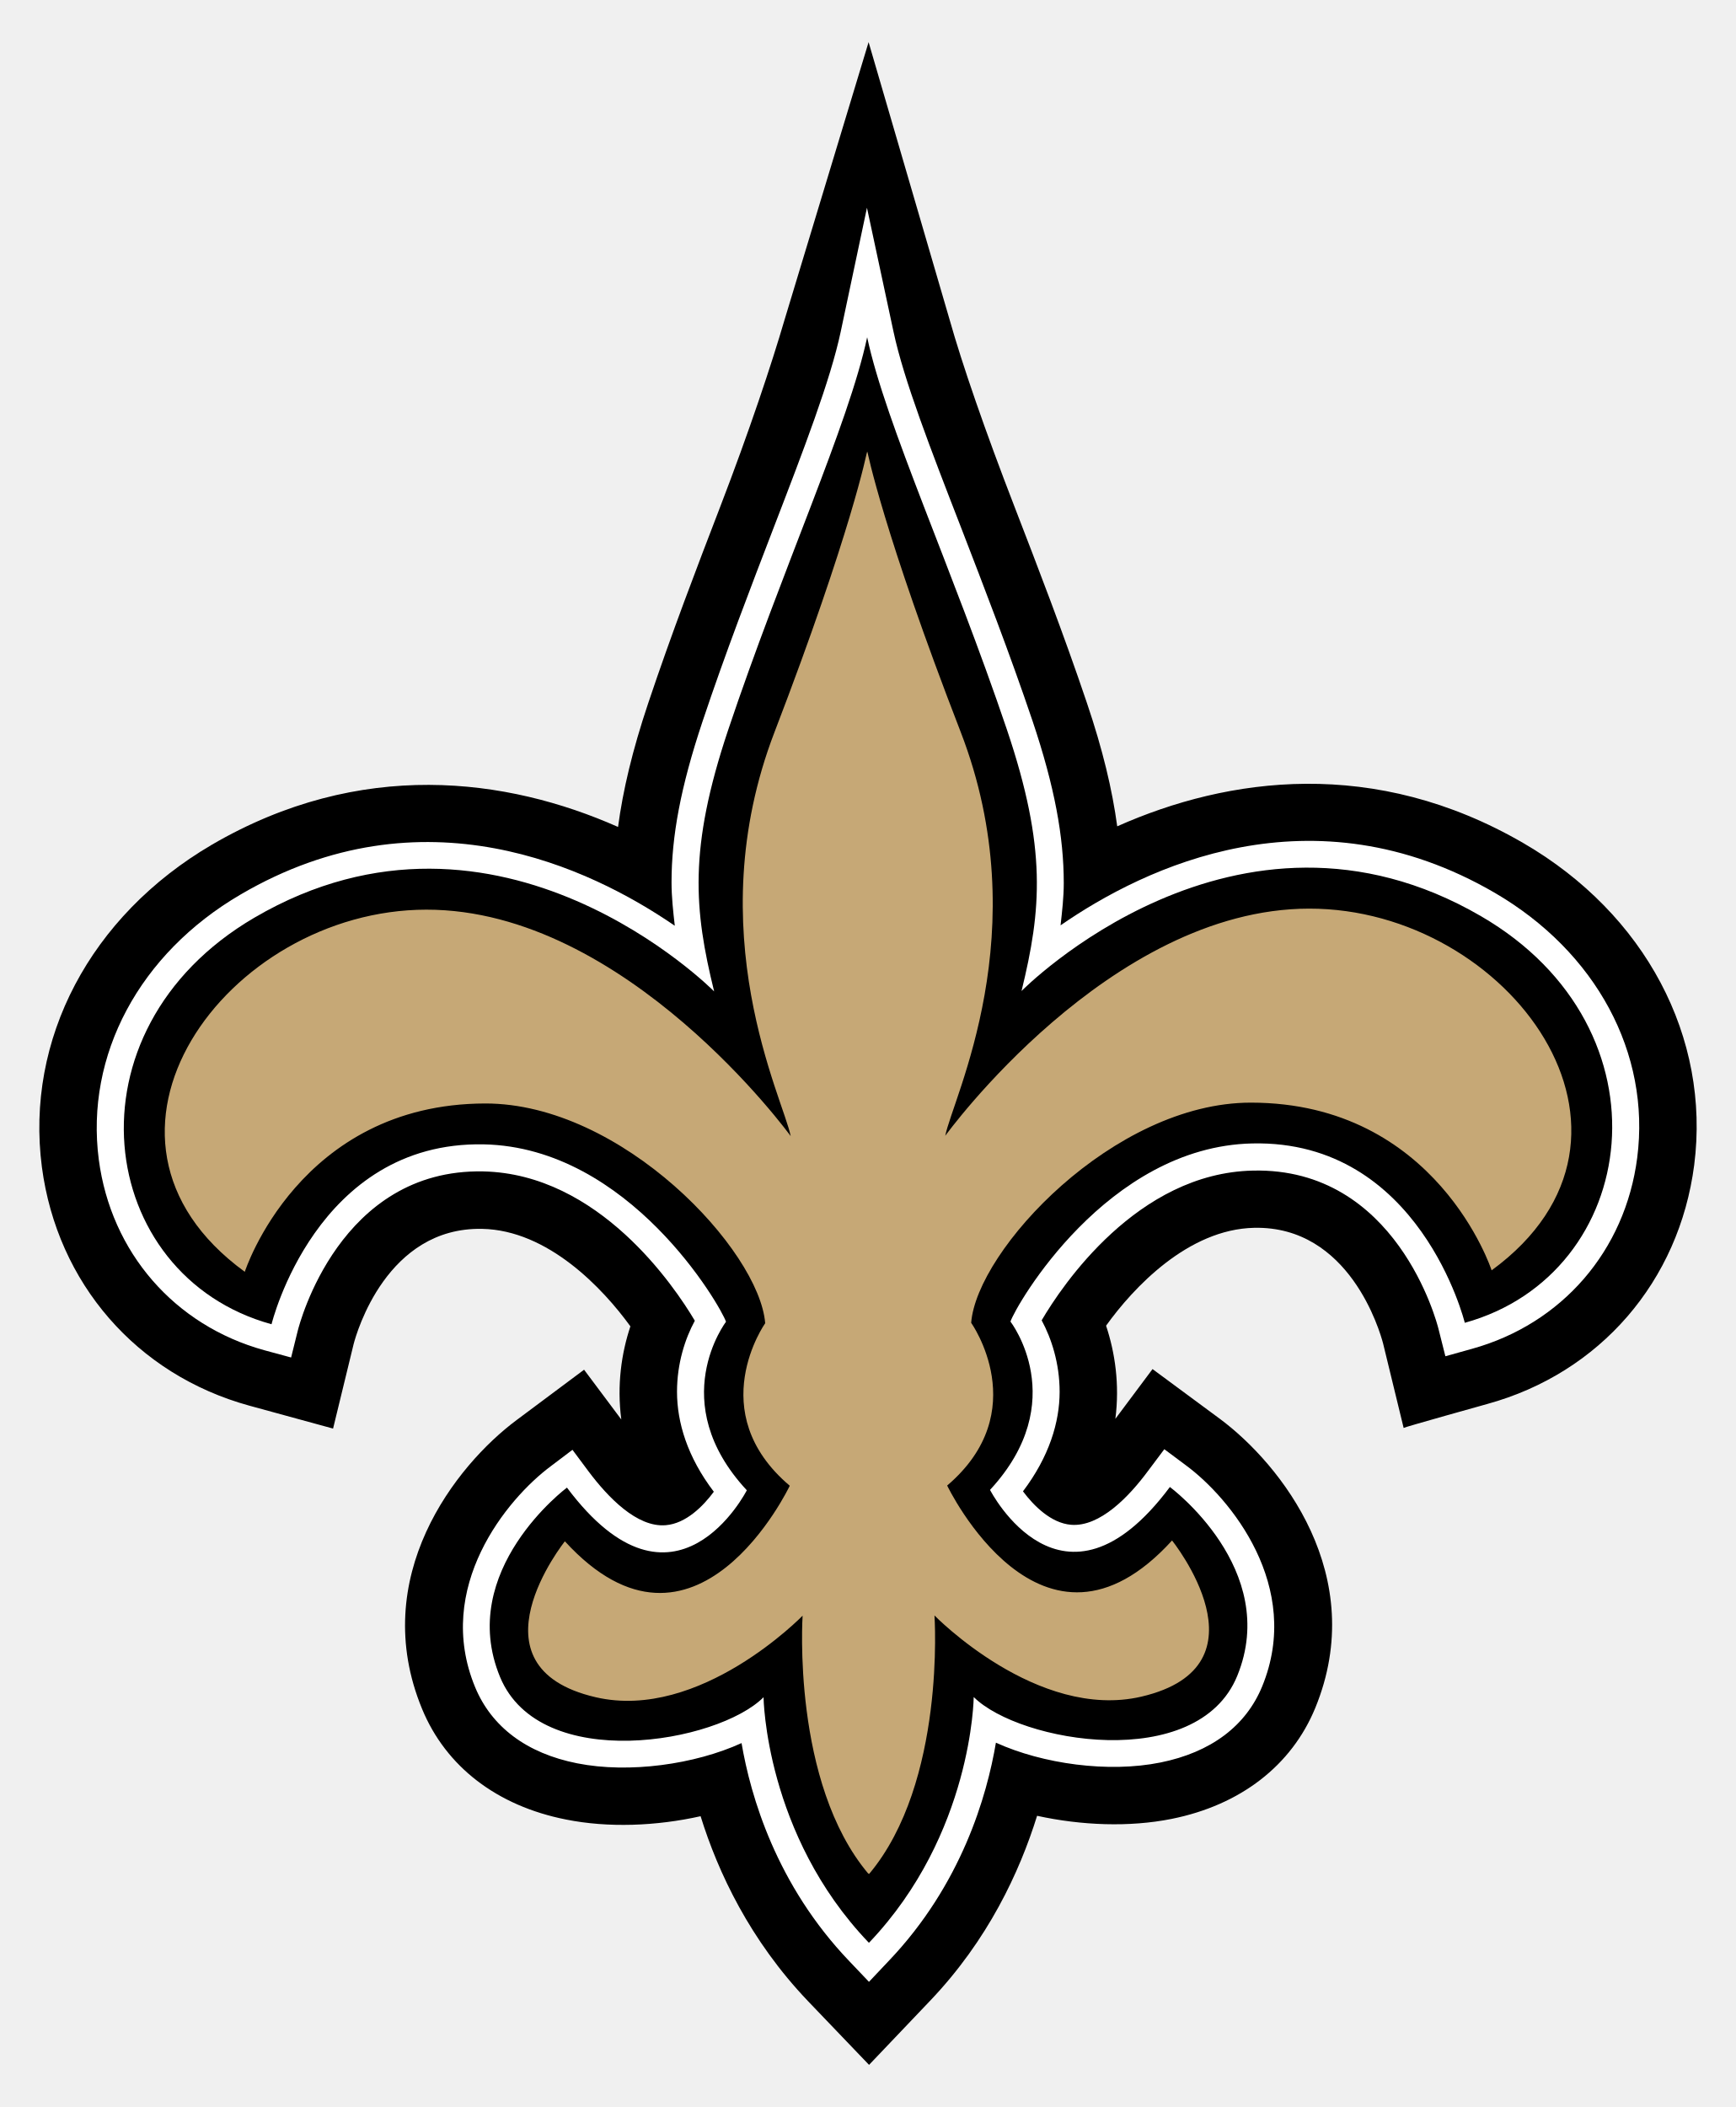
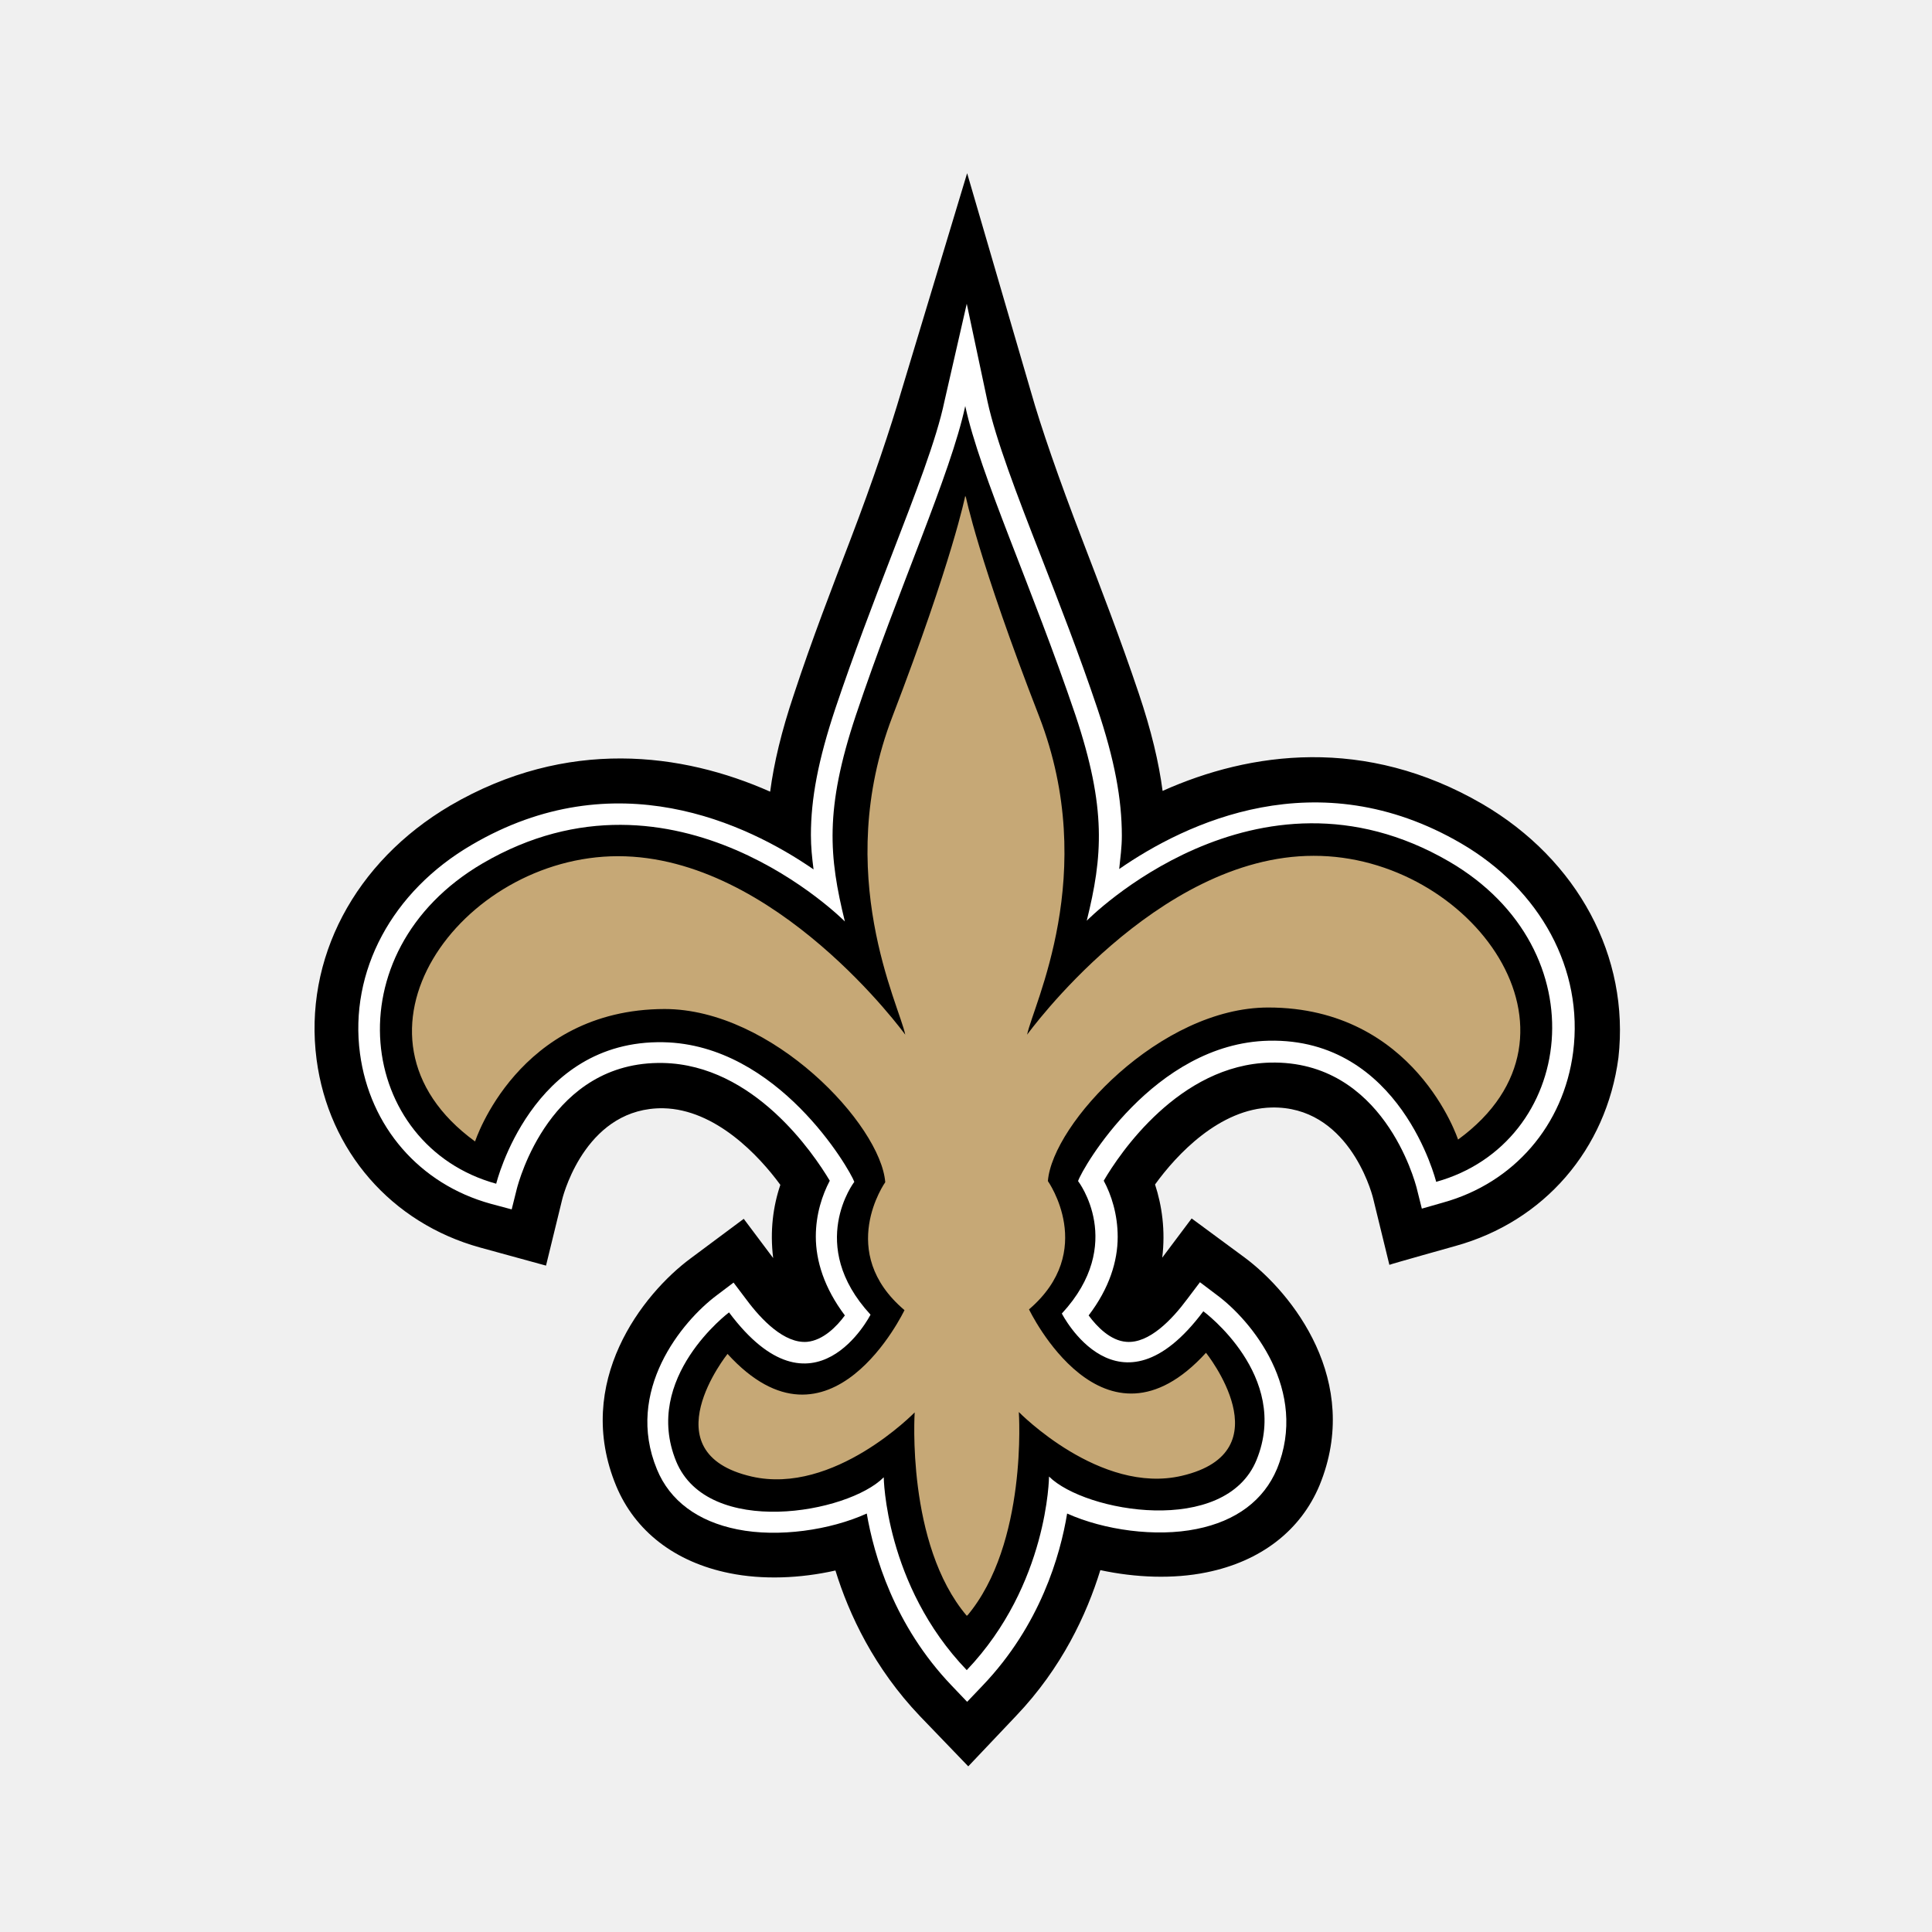
- <svg xmlns="http://www.w3.org/2000/svg" version="1.1" id="Layer_1" x="0px" y="0px" width="206px" height="250px" viewBox="0 0 206 250" style="enable-background:new 0 0 206 250;" xml:space="preserve">
+ <svg xmlns="http://www.w3.org/2000/svg" width="512" height="512" viewBox="0 0 512 512">
  <g>
    <g>
-       <path d="M180.8,100.054c-17.668-10.268-35.042-7.878-48.226-2.009c-0.588-4.337-1.715-9.091-3.602-14.654    c-2.794-8.282-5.857-16.197-8.553-23.181c-3.553-9.177-6.255-17.031-7.737-22.287L103.071,5l-9.974,32.947    c-1.531,5.231-4.153,13.134-7.688,22.324c-2.683,6.972-5.722,14.899-8.497,23.182c-1.869,5.575-2.996,10.329-3.572,14.666    c-13.19-5.844-30.576-8.172-48.219,2.12c-14.403,8.442-22.128,23.083-20.149,38.24c1.82,13.771,11.242,24.627,24.603,28.303    l9.949,2.721l2.438-10.022c0.349-1.348,3.939-13.895,15.242-13.674c7.829,0.146,14.354,7.082,17.601,11.566    c-1.054,3.161-1.618,6.959-1.079,11.052l-4.417-5.906l-8.013,5.979c-7.205,5.366-17.68,18.624-11.205,34.282    c2.824,6.837,8.883,11.492,17.074,13.11c5.005,1.004,10.703,0.784,15.971-0.393c2.07,6.665,5.863,14.728,12.736,21.932    l7.253,7.572l7.235-7.597c6.873-7.204,10.622-15.267,12.705-21.956c5.269,1.151,10.954,1.372,15.965,0.367    c8.173-1.642,14.226-6.322,17.043-13.159c6.433-15.683-4.08-28.915-11.284-34.282l-8.025-5.93l-4.411,5.905    c0.527-4.092-0.049-7.891-1.103-11.052c3.235-4.509,9.729-11.443,17.57-11.615c11.321-0.245,14.923,12.277,15.303,13.723    l2.438,10.022c0-0.073,9.925-2.842,9.925-2.842c13.38-3.676,22.765-14.557,24.554-28.353    C202.977,123.088,195.233,108.447,180.8,100.054" />
+       <path d="M392.9 213.1c-31.1-18.1-61.6-13.9-84.8-3.5-1-7.6-3-16-6.3-25.8-4.9-14.6-10.3-28.5-15-40.8-6.2-16.1-11-30-13.6-39.2l-16.9-57.9-17.5 58c-2.7 9.2-7.3 23.1-13.5 39.3-4.7 12.3-10.1 26.2-14.9 40.8-3.3 9.8-5.3 18.2-6.3 25.8-23.2-10.3-53.8-14.4-84.8 3.7-25.3 14.9-38.9 40.6-35.4 67.3 3.2 24.2 19.8 43.3 43.3 49.8l17.5 4.8 4.3-17.6c.6-2.4 6.9-24.4 26.8-24.1 13.8.3 25.3 12.5 31 20.3-1.9 5.6-2.8 12.2-1.9 19.4l-7.8-10.4-14.1 10.5c-12.7 9.4-31.1 32.8-19.7 60.3 5 12 15.6 20.2 30 23.1 8.8 1.8 18.8 1.4 28.1-.7 3.6 11.7 10.3 25.9 22.4 38.6l12.8 13.3 12.7-13.4c12.1-12.7 18.7-26.9 22.3-38.6 9.3 2 19.3 2.4 28.1.6 14.4-2.9 25-11.1 30-23.1 11.3-27.6-7.2-50.9-19.8-60.3l-14.1-10.4-7.8 10.4c.9-7.2-.1-13.9-1.9-19.4 5.7-7.9 17.1-20.1 30.9-20.4 19.9-.4 26.3 21.6 26.9 24.1l4.3 17.6c0-.1 17.5-5 17.5-5 23.5-6.5 40-25.6 43.2-49.9 3-26.7-10.7-52.4-36-67.2" />
+       <path fill="#fff" d="M250.3 106.3c-2.1 10.1-7.7 24.5-14.1 41.1-4.7 12.2-10 26-14.8 40.3-4.6 13.8-6.5 24-6.5 33.6 0 3.1.3 6 .7 9.1-17.7-12.2-52.6-28.8-90.6-6.5-21.1 12.3-32.5 33.5-29.6 55.3 2.6 19.4 15.8 34.6 34.6 39.8l5.6 1.5 1.4-5.6c.4-1.4 8.7-33.8 38.7-33.2 24.1.5 39.9 24 44.2 31.2-2 3.8-3.7 8.9-3.7 14.8 0 6.4 2.2 13.6 7.7 20.9-2.2 3-5.8 6.6-10 7-6 .5-12.1-5.8-16.1-11.2l-3.4-4.5-4.5 3.4c-9.2 6.9-24.4 25.3-15.8 46.1 3.4 8.3 10.8 13.8 21.3 15.9 10.9 2.2 24.6.2 34.3-4.2 1.9 11 7.2 29.6 22.5 45.6l4.1 4.3 4.1-4.3c15.3-16 20.6-34.6 22.4-45.6 9.8 4.4 23.5 6.3 34.3 4.1 10.5-2.1 17.8-7.6 21.3-15.9 8.5-20.8-6.7-39.3-15.9-46.1l-4.5-3.4-3.4 4.5c-4 5.4-10.1 11.8-16.1 11.3-4.2-.3-7.8-4-10-7 5.5-7.2 7.7-14.4 7.7-20.8 0-6-1.7-11.2-3.7-14.9 4.2-7.2 20-30.7 44.1-31.3 30-.7 38.4 31.7 38.8 33.1l1.4 5.6 5.6-1.6c18.8-5.2 32-20.5 34.5-39.9 2.8-21.8-8.6-43-29.7-55.3-38.1-22.2-73-5.4-90.6 6.8.3-2.9.7-5.8.7-8.8 0-9.7-1.9-20.1-6.5-33.8-4.8-14.3-10.2-28.1-14.9-40.2-6.5-16.6-12-31-14.2-41.1l-5.5-25.9-5.9 25.8" />
+       <path d="M256.2 442.6c21.6-22.7 21.8-51.3 21.8-51.3 9.6 9.5 46.7 15.9 55-4.4 9.1-22.3-14.1-39.4-14.1-39.4-22.5 30.1-37.5.6-37.5.6 17.1-18.5 4.3-35.1 4.3-35.1 1.1-3.4 20.1-36.5 50.5-37.2 35-.8 44.4 37.4 44.4 37.4 36.7-10.2 43.8-61.4 3.4-84.9-51.3-29.8-96 15.7-96 15.7 4.2-17 5.3-29.7-3-54.5-11.4-33.7-25.3-63.7-29.2-81.9-3.9 18.2-17.7 48.3-29 82-8.3 24.9-7.1 37.5-2.9 54.6 0 0-44.8-45.3-96-15.4-40.3 23.6-33.1 74.8 3.6 84.9 0 0 9.3-38.2 44.3-37.5 30.4.6 49.4 33.7 50.6 37 0 0-12.8 16.7 4.3 35.2 0 0-15 29.5-37.5-.6 0 0-23.1 17.3-14 39.5 8.4 20.3 45.5 13.8 55 4.2 0-.1.3 28.5 22 51.1" />
+       <path fill="#C6A876" d="M348.1 226.8c-41.7 0-75.9 47.4-75.9 47.4 1.5-7.7 19.3-42.6 3.2-84.3-16.2-41.7-19.5-58.5-19.5-58.5l-.1.5v-.5s-3.3 16.8-19.3 58.5 1.9 76.6 3.4 84.3c0 0-34.3-47.3-76.1-47.3-41.7 0-76.5 47.5-37.9 75.6 0 0 11.3-35 50.2-35.1 28.6 0 57.3 30.7 58.5 45.9 0 0-13.1 18.5 5.1 33.9 0 0-19.7 41.4-46.9 11.6 0 0-21 26.2 6.4 32.5 21.8 5 43.2-17 43.2-17s-2.3 34.9 13.8 53.9v-.2l.1.2c16.1-19.1 13.7-54 13.7-54s21.5 22 43.2 16.9c27.4-6.4 6.4-32.6 6.4-32.6-27.2 29.8-46.9-11.5-46.9-11.5 18.1-15.5 5-34 5-34 1.2-15.2 29.8-46 58.4-46 38.9 0 50.3 35 50.3 35 38.3-27.9 3.4-75.3-38.3-75.2" />
    </g>
-     <path style="fill:#FFFFFF;" d="M99.763,39.355c-1.219,5.734-4.356,13.907-7.995,23.354c-2.659,6.922-5.685,14.764-8.405,22.899   c-2.61,7.817-3.676,13.649-3.676,19.077c0,1.74,0.19,3.431,0.386,5.158c-10.059-6.91-29.883-16.369-51.515-3.712   c-12.007,7.008-18.452,19.064-16.834,31.464c1.452,11.002,8.981,19.677,19.659,22.617l3.161,0.858l0.791-3.186   c0.202-0.784,4.956-19.236,22.005-18.894c13.716,0.294,22.685,13.625,25.111,17.717c-1.158,2.132-2.114,5.072-2.114,8.43   c0,3.627,1.231,7.744,4.368,11.86c-1.244,1.691-3.296,3.773-5.698,3.97c-3.412,0.294-6.861-3.308-9.159-6.371l-1.917-2.573   l-2.561,1.937c-5.244,3.896-13.876,14.408-8.993,26.22c1.954,4.729,6.145,7.866,12.118,9.042c6.175,1.226,13.968,0.123,19.5-2.401   c1.066,6.249,4.099,16.811,12.81,25.901l2.31,2.427l2.316-2.451c8.687-9.091,11.694-19.677,12.748-25.926   c5.551,2.524,13.343,3.603,19.519,2.353c5.967-1.201,10.145-4.313,12.081-9.042c4.852-11.836-3.799-22.349-9.055-26.221   l-2.562-1.911l-1.911,2.549c-2.278,3.087-5.734,6.689-9.152,6.42c-2.39-0.196-4.447-2.279-5.71-3.97   c3.112-4.117,4.35-8.209,4.35-11.812c0-3.382-0.979-6.347-2.132-8.479c2.414-4.117,11.346-17.472,25.068-17.766   c17.043-0.393,21.847,18.035,22.03,18.819l0.809,3.21l3.161-0.882c10.684-2.965,18.183-11.64,19.604-22.68   c1.593-12.387-4.876-24.419-16.908-31.427c-21.675-12.595-41.486-3.087-51.521,3.86c0.184-1.654,0.38-3.321,0.38-5.011   c0-5.489-1.078-11.419-3.7-19.224c-2.744-8.124-5.783-15.953-8.448-22.863c-3.669-9.446-6.83-17.606-8.056-23.341l-3.149-14.703   L99.763,39.355" />
-     <path d="M103.138,230.493c12.271-12.89,12.406-29.137,12.406-29.137c5.439,5.416,26.538,9.043,31.268-2.499   c5.183-12.669-7.988-22.422-7.988-22.422c-12.779,17.104-21.344,0.343-21.344,0.343c9.729-10.513,2.426-19.971,2.426-19.971   c0.638-1.912,11.42-20.756,28.695-21.136c19.898-0.441,25.216,21.282,25.216,21.282c20.878-5.783,24.921-34.882,1.936-48.238   c-29.136-16.957-54.535,8.871-54.535,8.871c2.364-9.667,3.026-16.896-1.728-30.999c-6.47-19.139-14.385-36.23-16.59-46.572   c-2.2,10.341-10.078,27.47-16.498,46.608c-4.729,14.127-4.031,21.344-1.66,31.011c0,0-25.455-25.767-54.56-8.748   c-22.937,13.417-18.838,42.503,2.04,48.238c0,0,5.275-21.736,25.185-21.344c17.276,0.355,28.101,19.163,28.744,21.05   c0,0-7.278,9.508,2.469,19.995c0,0-8.534,16.786-21.344-0.318c0,0-13.159,9.827-7.939,22.471   c4.766,11.518,25.846,7.842,31.268,2.402c0,0,0.184,16.271,12.479,29.111" />
-     <path style="fill:#C6A876;" d="M155.34,107.81c-23.709,0.024-43.172,26.955-43.172,26.955c0.84-4.398,10.997-24.235,1.819-47.943   c-9.183-23.708-11.063-33.253-11.063-33.253l-0.037,0.282v-0.27c0,0-1.856,9.545-10.978,33.278   c-9.122,23.721,1.066,43.532,1.917,47.943c0,0-19.512-26.894-43.232-26.869c-23.714,0.024-43.465,27.017-21.546,42.969   c0,0,6.414-19.922,28.518-19.972c16.265-0.024,32.548,17.424,33.234,26.073c0,0-7.437,10.513,2.916,19.285   c0,0-11.18,23.525-26.686,6.592c0,0-11.921,14.899,3.664,18.502c12.369,2.866,24.547-9.68,24.547-9.68s-1.329,19.824,7.83,30.655   v-0.098l0.055,0.098c9.134-10.855,7.762-30.68,7.762-30.68s12.203,12.521,24.566,9.63c15.585-3.651,3.626-18.525,3.626-18.525   c-15.45,16.957-26.686-6.519-26.686-6.519c10.316-8.797,2.849-19.31,2.849-19.31c0.668-8.626,16.915-26.122,33.186-26.122   c22.104,0,28.573,19.898,28.573,19.898C198.885,134.729,179.061,107.773,155.34,107.81" />
  </g>
</svg>
